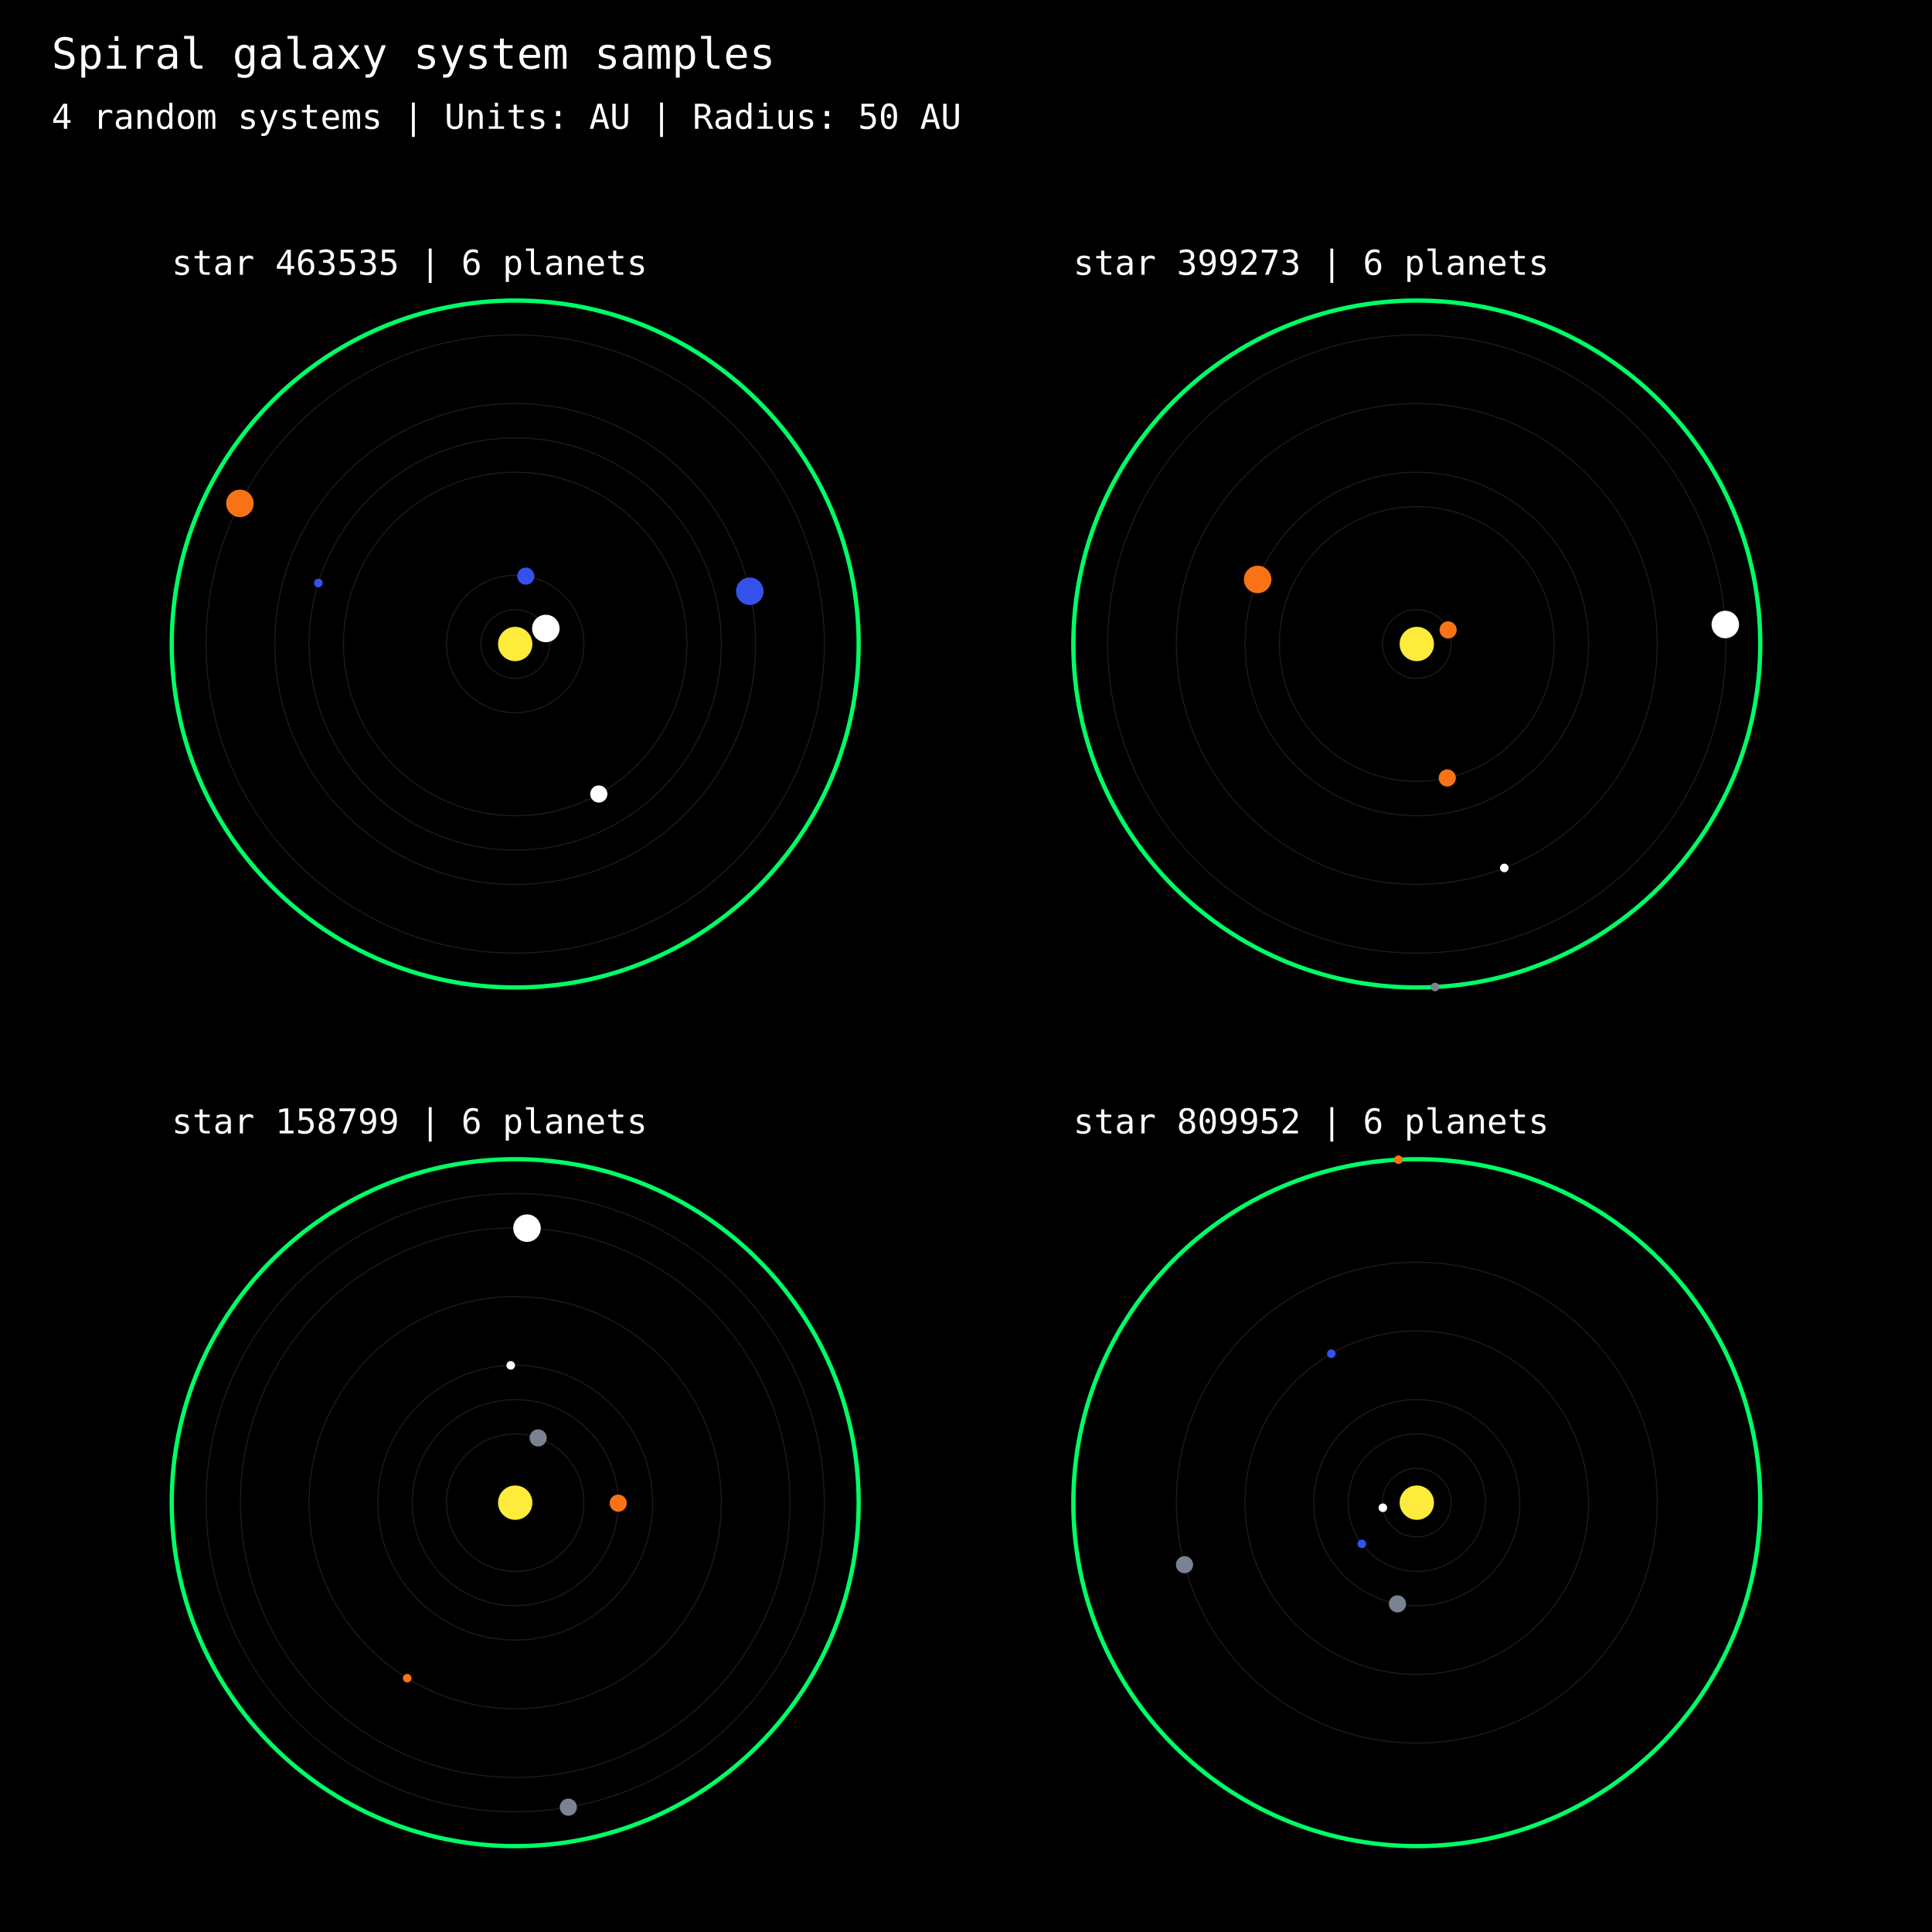
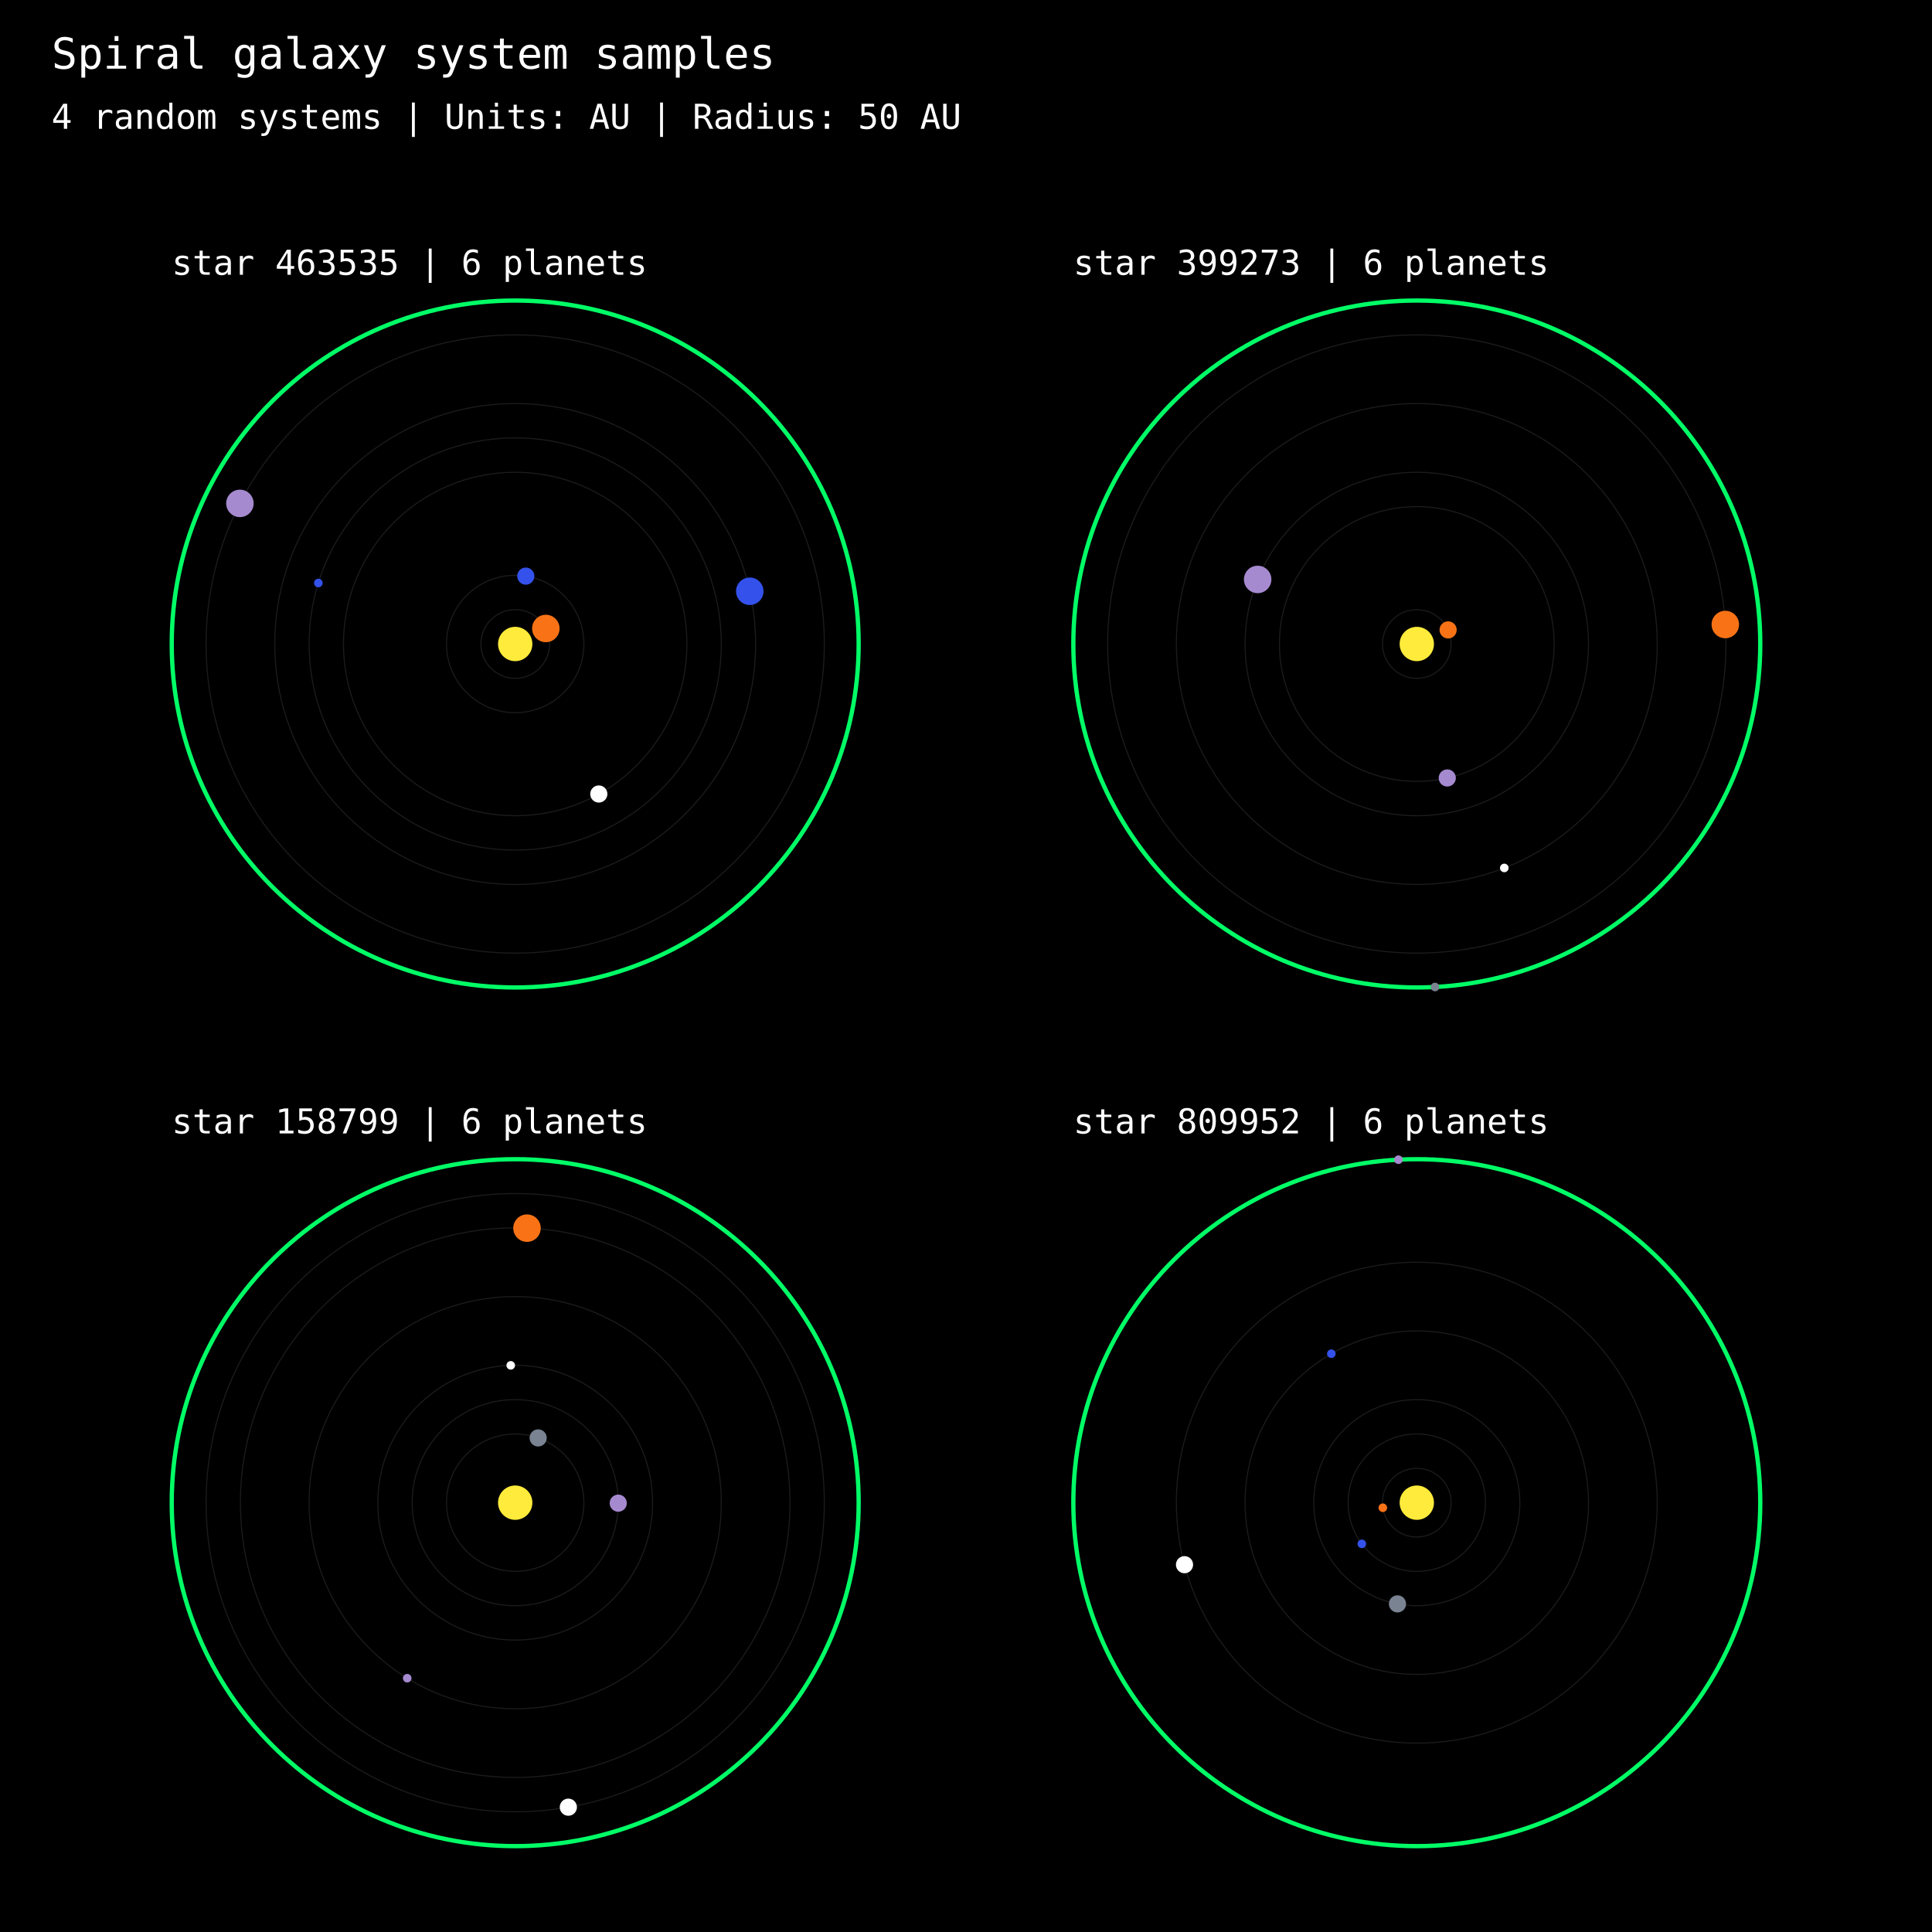
<svg xmlns="http://www.w3.org/2000/svg" width="900" height="900" viewBox="0 0 900 900">
  <rect width="100%" height="100%" fill="#000000" />
  <g font-family="monospace" fill="#ffffff">
    <text x="24" y="32" font-size="20">Spiral galaxy system samples</text>
    <text x="24" y="60" font-size="16">4 random systems | Units: AU | Radius: 50 AU</text>
  </g>
  <g aria-label="star 463535">
    <text x="80" y="128" font-family="monospace" font-size="16" fill="#ffffff">star 463535 | 6 planets</text>
    <g aria-label="Planet orbits" fill="none" stroke="#4f4f4f" stroke-width="0.5" opacity="0.35">
      <circle cx="240" cy="300" r="112" />
      <circle cx="240" cy="300" r="144" />
      <circle cx="240" cy="300" r="16" />
      <circle cx="240" cy="300" r="32" />
      <circle cx="240" cy="300" r="96" />
      <circle cx="240" cy="300" r="80" />
    </g>
    <circle cx="240" cy="300" r="160" fill="none" stroke="#00ff66" stroke-width="2" />
    <g aria-label="Star">
      <circle cx="240" cy="300" r="8" fill="#ffeb3b" />
    </g>
    <g aria-label="Planets">
      <circle cx="349.271" cy="275.428" r="6.4" fill="#3452eb" data-biome="OCEANIC" data-size="LARGE" />
-       <circle cx="111.76" cy="234.498" r="6.4" fill="#f97316" data-biome="VOLCANIC" data-size="LARGE" />
-       <circle cx="254.27" cy="292.764" r="6.4" fill="#ffffff" data-biome="FROZEN" data-size="LARGE" />
+       <circle cx="111.76" cy="234.498" r="6.4" fill="#a68ad0" data-biome="GAS" data-size="LARGE" />
+       <circle cx="254.27" cy="292.764" r="6.4" fill="#f97316" data-biome="VOLCANIC" data-size="LARGE" />
      <circle cx="244.941" cy="268.384" r="4" fill="#3452eb" data-biome="OCEANIC" data-size="MEDIUM" />
      <circle cx="148.301" cy="271.587" r="2" fill="#3452eb" data-biome="OCEANIC" data-size="SMALL" />
      <circle cx="278.949" cy="369.878" r="4" fill="#ffffff" data-biome="FROZEN" data-size="MEDIUM" />
    </g>
  </g>
  <g aria-label="star 399273">
    <text x="500" y="128" font-family="monospace" font-size="16" fill="#ffffff">star 399273 | 6 planets</text>
    <g aria-label="Planet orbits" fill="none" stroke="#4f4f4f" stroke-width="0.5" opacity="0.35">
      <circle cx="660" cy="300" r="80" />
      <circle cx="660" cy="300" r="112" />
      <circle cx="660" cy="300" r="144" />
      <circle cx="660" cy="300" r="64" />
      <circle cx="660" cy="300" r="160" />
      <circle cx="660" cy="300" r="16" />
    </g>
    <circle cx="660" cy="300" r="160" fill="none" stroke="#00ff66" stroke-width="2" />
    <g aria-label="Star">
      <circle cx="660" cy="300" r="8" fill="#ffeb3b" />
    </g>
    <g aria-label="Planets">
-       <circle cx="585.866" cy="269.93" r="6.4" fill="#f97316" data-biome="VOLCANIC" data-size="LARGE" />
+       <circle cx="585.866" cy="269.93" r="6.4" fill="#a68ad0" data-biome="GAS" data-size="LARGE" />
      <circle cx="700.76" cy="404.32" r="2" fill="#ffffff" data-biome="FROZEN" data-size="SMALL" />
-       <circle cx="803.714" cy="290.923" r="6.4" fill="#ffffff" data-biome="FROZEN" data-size="LARGE" />
-       <circle cx="674.193" cy="362.406" r="4" fill="#f97316" data-biome="VOLCANIC" data-size="MEDIUM" />
+       <circle cx="803.714" cy="290.923" r="6.4" fill="#f97316" data-biome="VOLCANIC" data-size="LARGE" />
+       <circle cx="674.193" cy="362.406" r="4" fill="#a68ad0" data-biome="GAS" data-size="MEDIUM" />
      <circle cx="668.485" cy="459.775" r="2" fill="#798391" data-biome="METALLIC" data-size="SMALL" />
      <circle cx="674.591" cy="293.434" r="4" fill="#f97316" data-biome="VOLCANIC" data-size="MEDIUM" />
    </g>
  </g>
  <g aria-label="star 158799">
    <text x="80" y="528" font-family="monospace" font-size="16" fill="#ffffff">star 158799 | 6 planets</text>
    <g aria-label="Planet orbits" fill="none" stroke="#4f4f4f" stroke-width="0.5" opacity="0.35">
      <circle cx="240" cy="700" r="96" />
      <circle cx="240" cy="700" r="32" />
      <circle cx="240" cy="700" r="64" />
      <circle cx="240" cy="700" r="128" />
      <circle cx="240" cy="700" r="48" />
      <circle cx="240" cy="700" r="144" />
    </g>
    <circle cx="240" cy="700" r="160" fill="none" stroke="#00ff66" stroke-width="2" />
    <g aria-label="Star">
      <circle cx="240" cy="700" r="8" fill="#ffeb3b" />
    </g>
    <g aria-label="Planets">
-       <circle cx="189.703" cy="781.769" r="2" fill="#f97316" data-biome="VOLCANIC" data-size="SMALL" />
+       <circle cx="189.703" cy="781.769" r="2" fill="#a68ad0" data-biome="GAS" data-size="SMALL" />
      <circle cx="250.692" cy="669.839" r="4" fill="#798391" data-biome="METALLIC" data-size="MEDIUM" />
      <circle cx="237.922" cy="636.034" r="2" fill="#ffffff" data-biome="FROZEN" data-size="SMALL" />
-       <circle cx="245.496" cy="572.118" r="6.4" fill="#ffffff" data-biome="FROZEN" data-size="LARGE" />
-       <circle cx="288" cy="700.229" r="4" fill="#f97316" data-biome="VOLCANIC" data-size="MEDIUM" />
-       <circle cx="264.755" cy="841.856" r="4" fill="#798391" data-biome="METALLIC" data-size="MEDIUM" />
+       <circle cx="245.496" cy="572.118" r="6.4" fill="#f97316" data-biome="VOLCANIC" data-size="LARGE" />
+       <circle cx="288" cy="700.229" r="4" fill="#a68ad0" data-biome="GAS" data-size="MEDIUM" />
+       <circle cx="264.755" cy="841.856" r="4" fill="#ffffff" data-biome="FROZEN" data-size="MEDIUM" />
    </g>
  </g>
  <g aria-label="star 809952">
    <text x="500" y="528" font-family="monospace" font-size="16" fill="#ffffff">star 809952 | 6 planets</text>
    <g aria-label="Planet orbits" fill="none" stroke="#4f4f4f" stroke-width="0.5" opacity="0.35">
      <circle cx="660" cy="700" r="16" />
      <circle cx="660" cy="700" r="160" />
      <circle cx="660" cy="700" r="80" />
      <circle cx="660" cy="700" r="112" />
      <circle cx="660" cy="700" r="48" />
      <circle cx="660" cy="700" r="32" />
    </g>
    <circle cx="660" cy="700" r="160" fill="none" stroke="#00ff66" stroke-width="2" />
    <g aria-label="Star">
      <circle cx="660" cy="700" r="8" fill="#ffeb3b" />
    </g>
    <g aria-label="Planets">
-       <circle cx="644.176" cy="702.368" r="2" fill="#ffffff" data-biome="FROZEN" data-size="SMALL" />
-       <circle cx="651.442" cy="540.229" r="2" fill="#f97316" data-biome="VOLCANIC" data-size="SMALL" />
+       <circle cx="644.176" cy="702.368" r="2" fill="#f97316" data-biome="VOLCANIC" data-size="SMALL" />
+       <circle cx="651.442" cy="540.229" r="2" fill="#a68ad0" data-biome="GAS" data-size="SMALL" />
      <circle cx="620.186" cy="630.611" r="2" fill="#3452eb" data-biome="OCEANIC" data-size="SMALL" />
-       <circle cx="551.791" cy="728.894" r="4" fill="#798391" data-biome="METALLIC" data-size="MEDIUM" />
+       <circle cx="551.791" cy="728.894" r="4" fill="#ffffff" data-biome="FROZEN" data-size="MEDIUM" />
      <circle cx="650.996" cy="747.148" r="4" fill="#798391" data-biome="METALLIC" data-size="MEDIUM" />
      <circle cx="634.389" cy="719.185" r="2" fill="#3452eb" data-biome="OCEANIC" data-size="SMALL" />
    </g>
  </g>
</svg>
